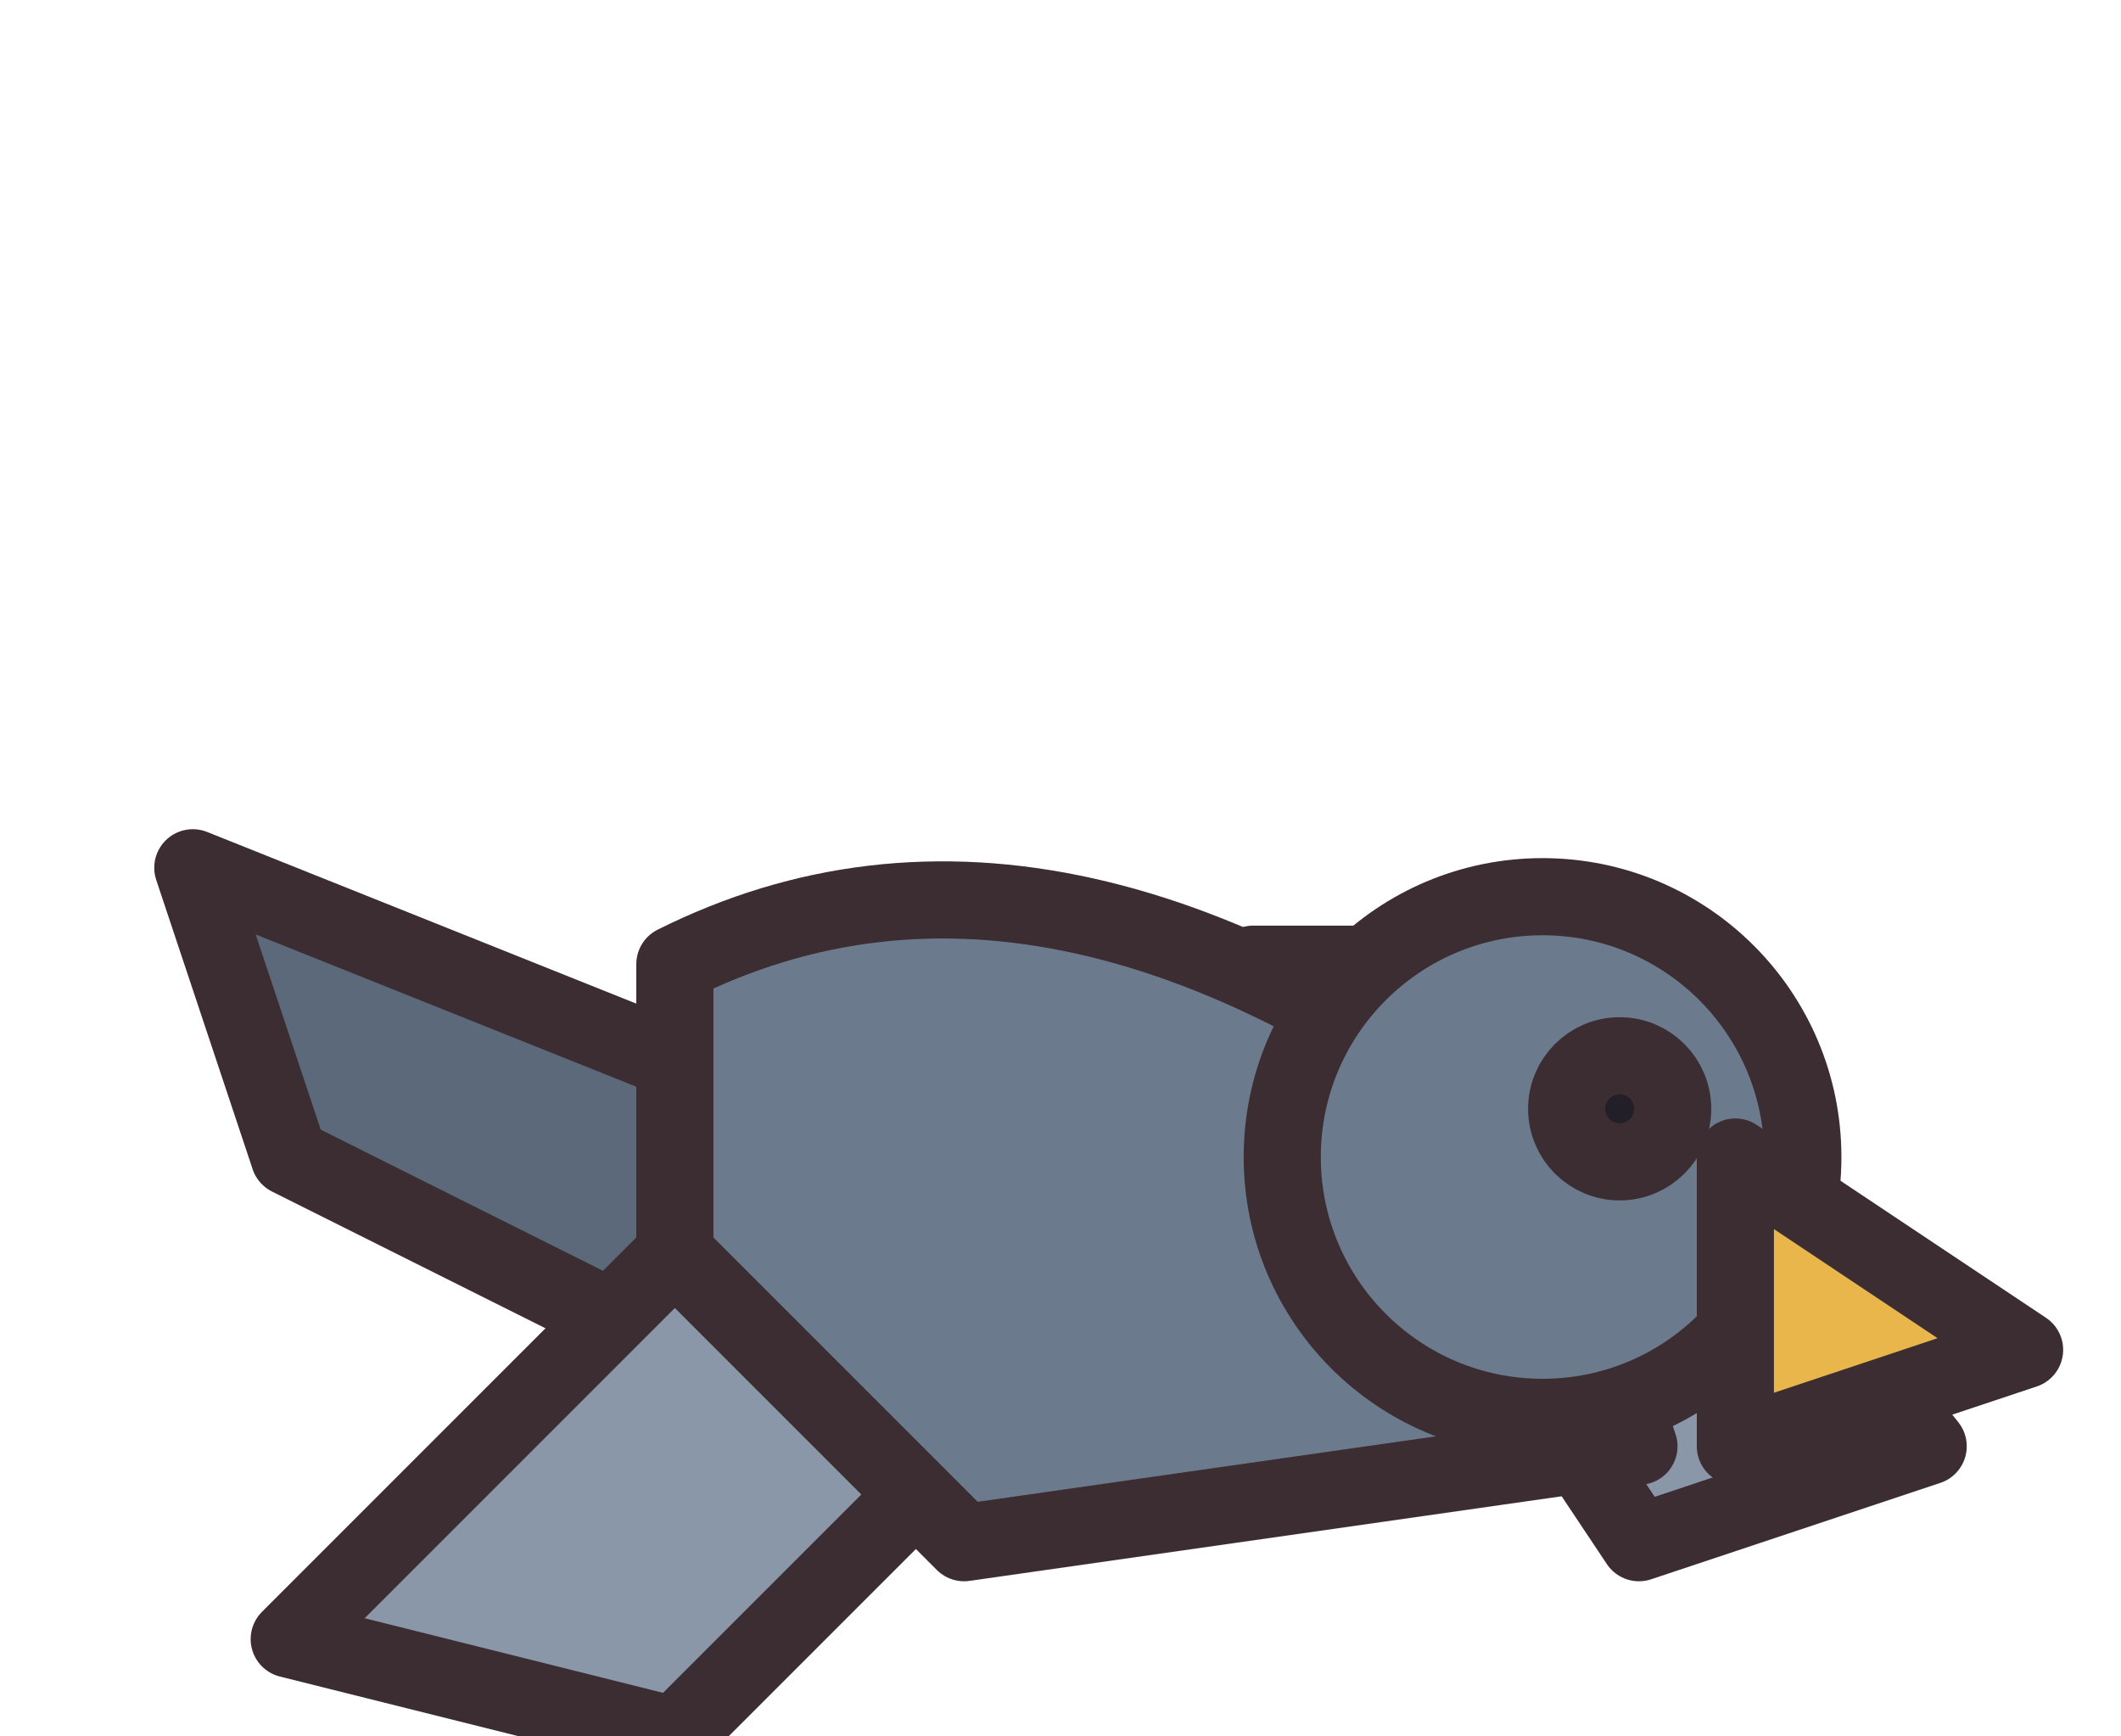
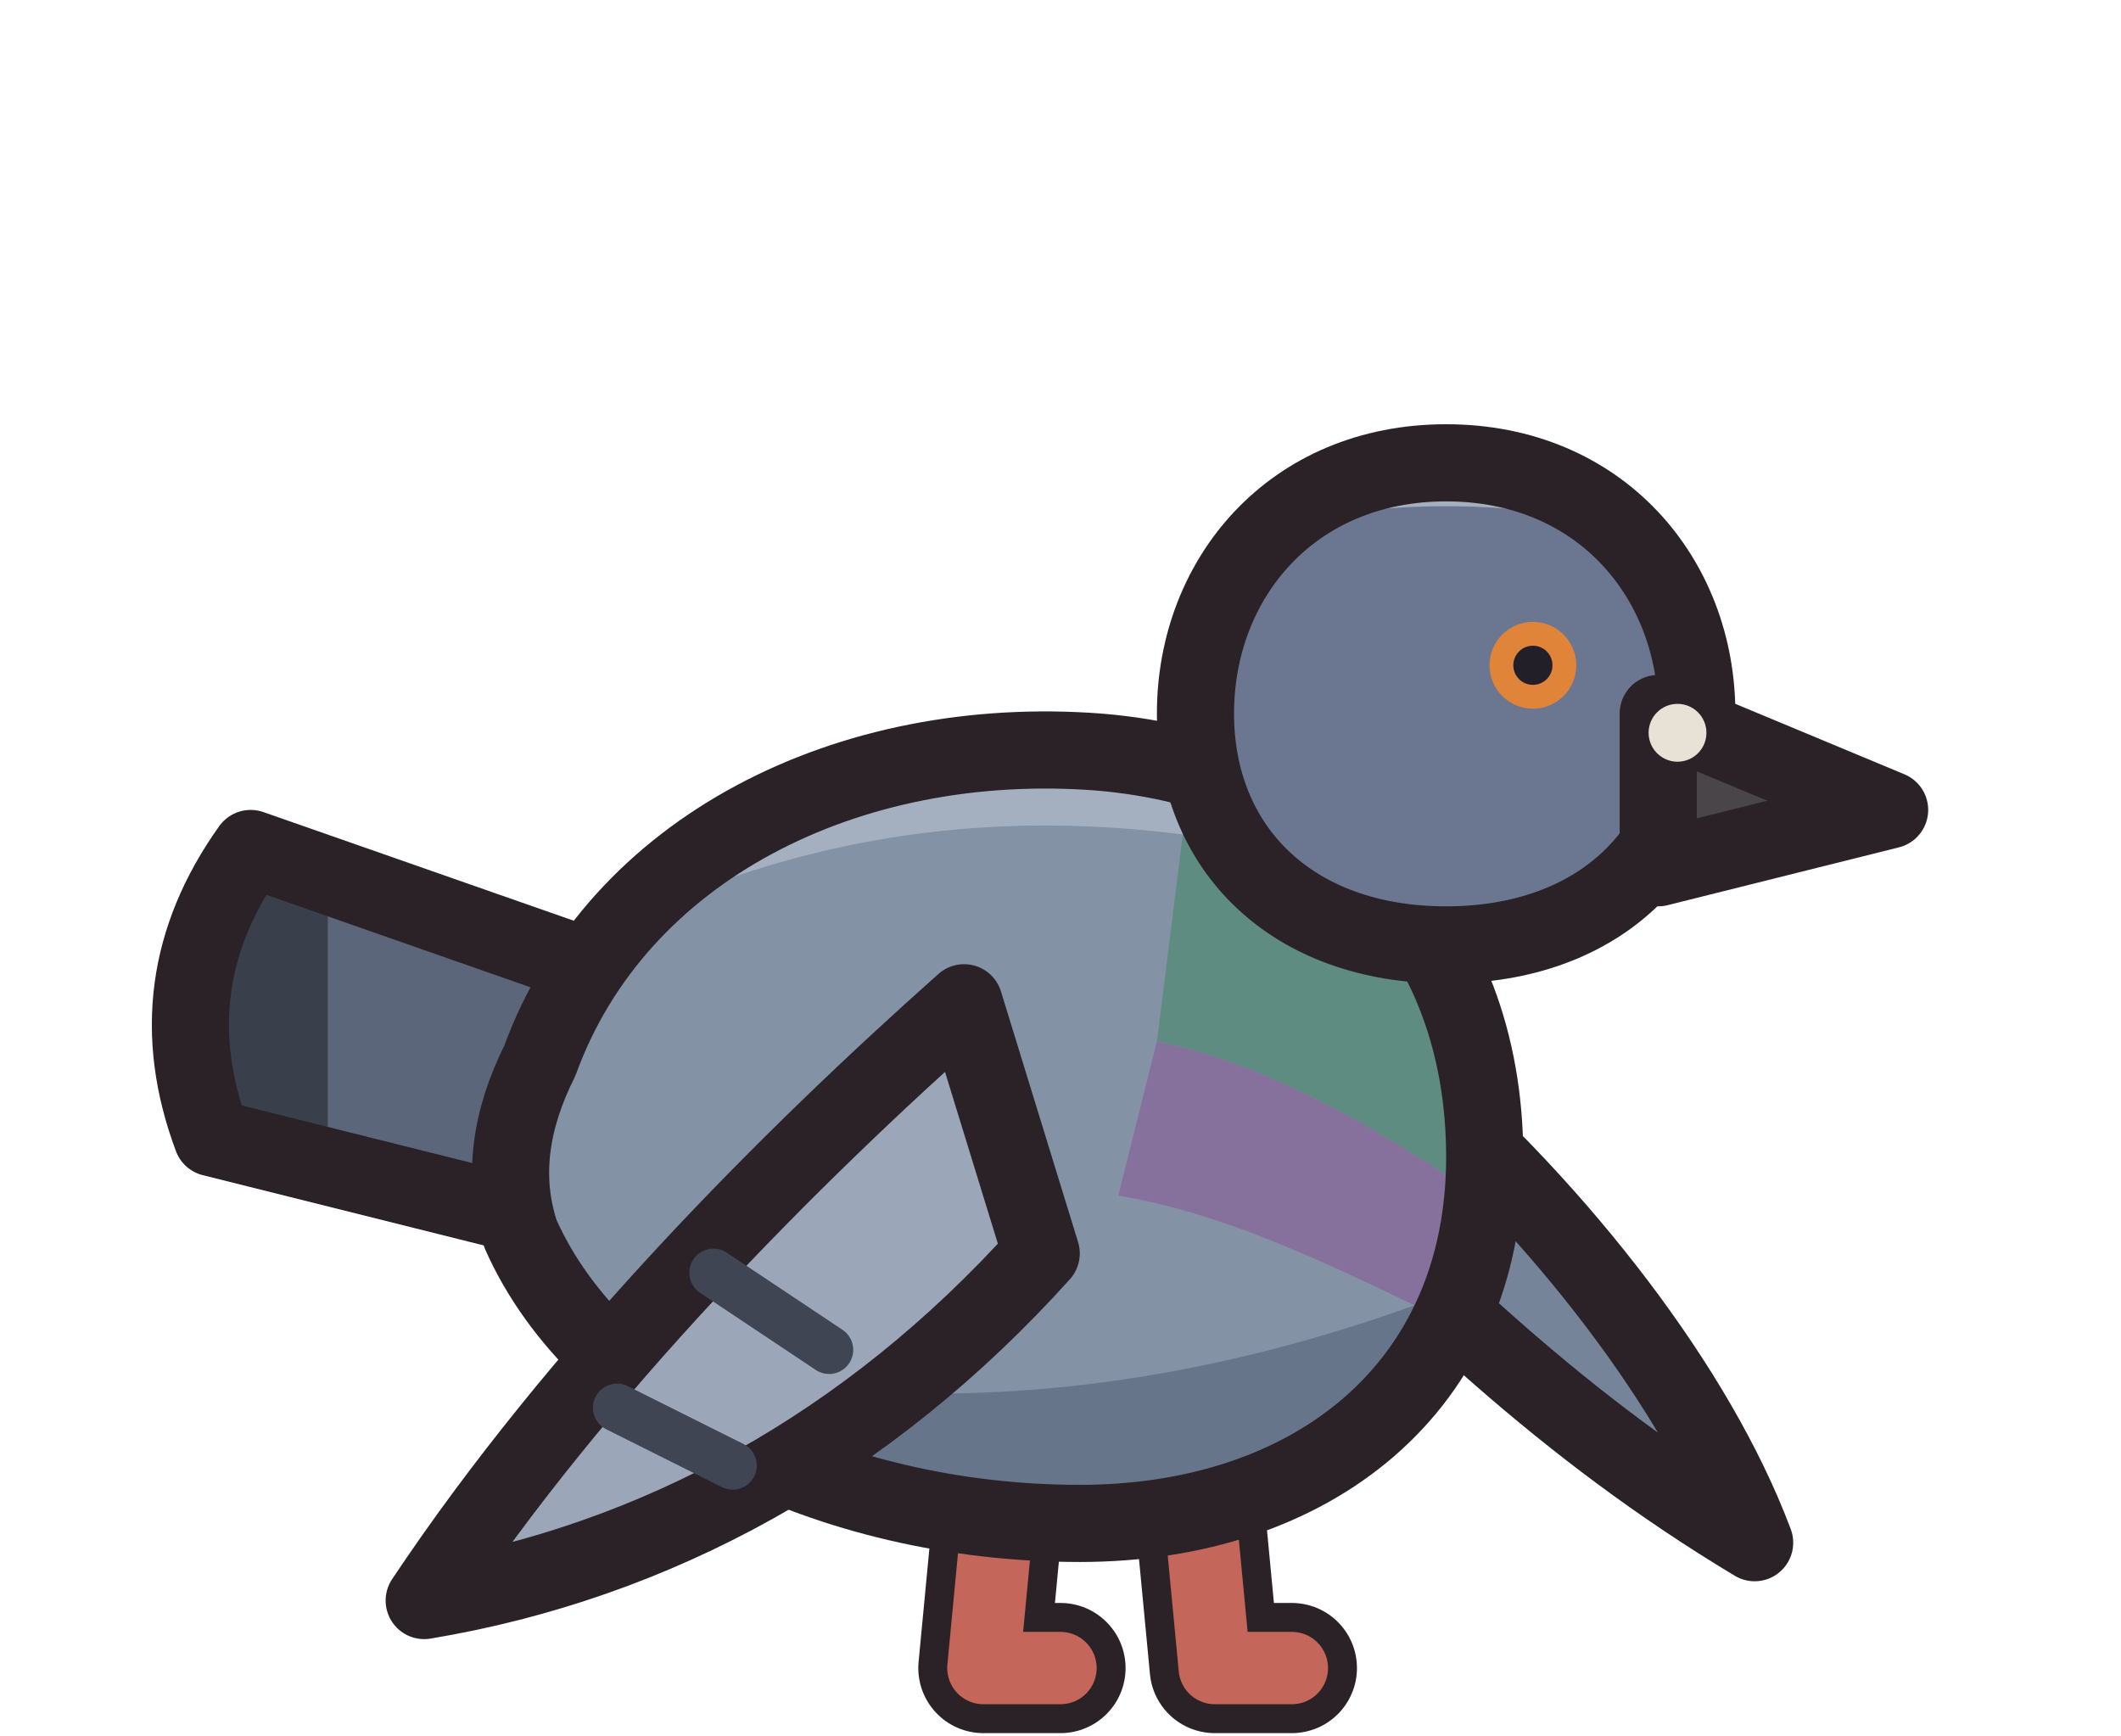
- <svg xmlns="http://www.w3.org/2000/svg" width="22" height="18" viewBox="0 0 22 18" shape-rendering="geometricPrecision" stroke="#3b2d32" stroke-width="0.8" stroke-linejoin="round" stroke-linecap="round">
-   <path d="M7 11 L2 9 L3 12 L9 15 Z" fill="#5c697a" />
-   <path d="M10 10 L3 17 L7 18 L13 12 Z M13 10 L17 16 L20 15 L16 10 Z" fill="#8a97a8" />
-   <path d="M7 10 Q11 8 16 12 L17 15 L10 16 L7 13 Z" fill="#6b7a8c" />
-   <circle cx="16" cy="12" r="2.7" fill="#6b7a8c" />
-   <path d="M18 12 L21 14 L18 15 Z" fill="#e8b64a" />
-   <circle cx="16.8" cy="11.5" r="0.55" fill="#221f28" />
+ <svg xmlns="http://www.w3.org/2000/svg" width="22" height="18" viewBox="0 0 22 18" shape-rendering="geometricPrecision" stroke="#2a2226" stroke-width="0.8" stroke-linejoin="round" stroke-linecap="round">
+   <path d="M13.4 12 C14.8 13.4 16.2 14.8 18.2 16 C17.6 14.4 16.2 12.6 14.6 11.2 Z" fill="#76849a" />
+   <path d="M10.4 15.2 L10.2 17.3 L11 17.3" fill="none" stroke-width="1.35" />
+   <path d="M10.4 15.2 L10.2 17.3 L11 17.3" fill="none" stroke="#c4675a" stroke-width="0.75" />
+   <path d="M12.4 15.2 L12.6 17.3 L13.4 17.3" fill="none" stroke-width="1.35" />
+   <path d="M12.4 15.2 L12.6 17.3 L13.4 17.3" fill="none" stroke="#c4675a" stroke-width="0.75" />
+   <clipPath id="pigeon-tail">
+     <path d="M6.6 10.2 L2.6 8.8 Q1.6 10.2 2.2 11.8 L6.2 12.8 Z" />
+   </clipPath>
+   <path d="M6.6 10.2 L2.6 8.8 Q1.6 10.2 2.2 11.8 L6.2 12.8 Z" fill="#5c667a" stroke="none" />
+   <g clip-path="url(#pigeon-tail)" stroke="none">
+     <path d="M3.4 8 L3.4 14 L1 14 L1 8 Z" fill="#3a3f4c" />
+   </g>
+   <path d="M6.6 10.2 L2.6 8.8 Q1.6 10.2 2.2 11.8 L6.2 12.8 Z" fill="none" />
+   <clipPath id="pigeon-body">
+     <path d="M5.6 11 C6.4 8.8 8.8 7.6 11.4 7.8 C13.8 8 15.4 9.6 15.4 12 C15.4 14.4 13.6 15.8 11.2 15.8 C8.6 15.8 6.2 14.6 5.4 12.8 C5.2 12.2 5.3 11.6 5.6 11 Z" />
+   </clipPath>
+   <path d="M5.6 11 C6.4 8.8 8.8 7.6 11.4 7.8 C13.8 8 15.4 9.6 15.4 12 C15.4 14.4 13.6 15.8 11.2 15.8 C8.6 15.8 6.2 14.6 5.4 12.8 C5.2 12.2 5.3 11.6 5.6 11 Z" fill="#8492a6" stroke="none" />
+   <g clip-path="url(#pigeon-body)" stroke="none">
+     <path d="M4 13.2 C8 15 12 14.8 16 13 L16 17 L4 17 Z" fill="#67758b" />
+     <path d="M5 10.4 C8 8.4 11 8.2 14 9 L14 6 L5 6 Z" fill="#a4b0c0" />
+     <path d="M12.4 7.6 C14 8.4 15 9.4 15.6 10.6 L15.6 12.6 C14.2 11.6 13 11 12 10.8 Z" fill="#5f8c80" />
+     <path d="M12 10.8 C13 11 14.2 11.6 15.6 12.6 L15.6 14 C14 13.2 12.8 12.6 11.6 12.4 Z" fill="#85719b" />
+   </g>
+   <path d="M5.6 11 C6.4 8.8 8.8 7.6 11.4 7.8 C13.8 8 15.4 9.6 15.4 12 C15.4 14.4 13.6 15.8 11.2 15.8 C8.6 15.8 6.2 14.6 5.4 12.8 C5.2 12.2 5.3 11.6 5.6 11 Z" fill="none" />
+   <clipPath id="pigeon-head">
+     <path d="M15 4.8 C16.6 4.8 17.6 6 17.6 7.4 C17.6 8.8 16.6 9.8 15 9.8 C13.4 9.8 12.4 8.8 12.4 7.4 C12.4 6 13.4 4.8 15 4.8 Z" />
+   </clipPath>
+   <path d="M15 4.8 C16.6 4.8 17.6 6 17.6 7.4 C17.6 8.8 16.6 9.8 15 9.8 C13.4 9.8 12.4 8.8 12.4 7.4 C12.4 6 13.4 4.8 15 4.8 Z" fill="#6b7791" stroke="none" />
+   <g clip-path="url(#pigeon-head)" stroke="none">
+     <path d="M12 6 C13.4 5 16.6 5 18 6 L18 4 L12 4 Z" fill="#a4b0c0" />
+   </g>
+   <path d="M15 4.8 C16.6 4.8 17.6 6 17.6 7.4 C17.6 8.8 16.6 9.8 15 9.8 C13.4 9.8 12.4 8.8 12.4 7.4 C12.4 6 13.4 4.8 15 4.8 Z" fill="none" />
+   <path d="M17.2 7.4 L19.6 8.4 L17.2 9 Z" fill="#4a4548" />
+   <circle cx="17.4" cy="7.6" r="0.3" fill="#e8e2d6" stroke="none" />
+   <circle cx="15.9" cy="6.9" r="0.45" fill="#e0843a" stroke="none" />
+   <circle cx="15.9" cy="6.9" r="0.203" fill="#221f28" stroke="none" />
+   <path d="M10 10.4 C8.2 12 6 14.2 4.4 16.6 C6.8 16.2 9 15 10.8 13 Z" fill="#9ba7b8" />
+   <path d="M7.4 13.2 L8.6 14 M6.4 14.6 L7.6 15.2" fill="none" stroke="#3f4552" stroke-width="0.5" />
</svg>
